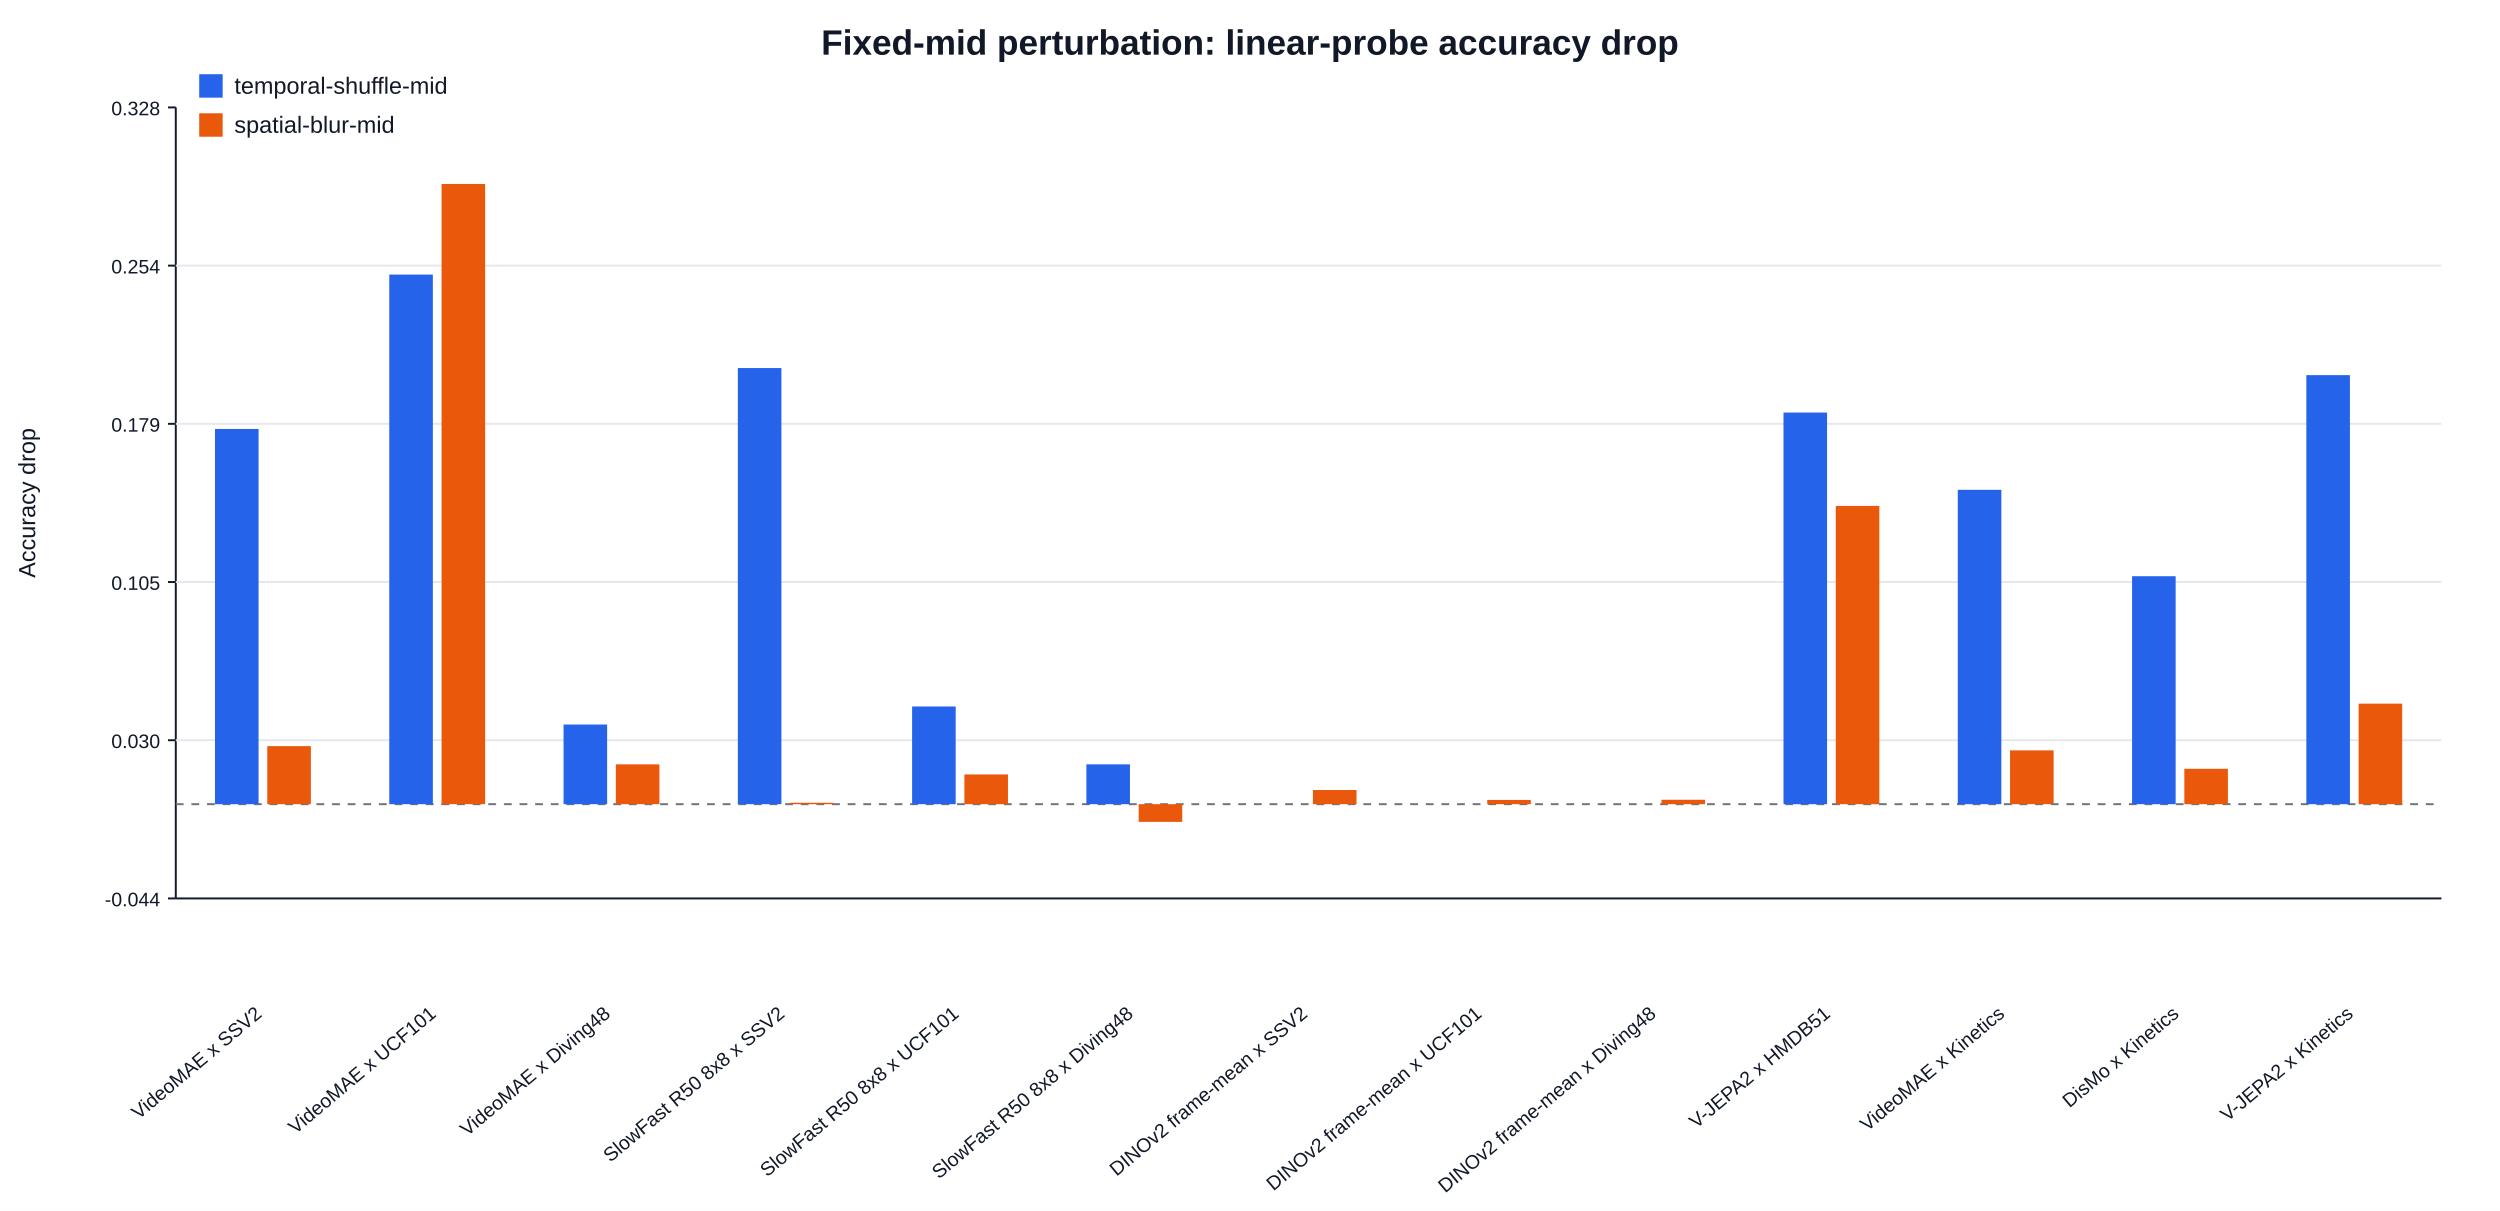
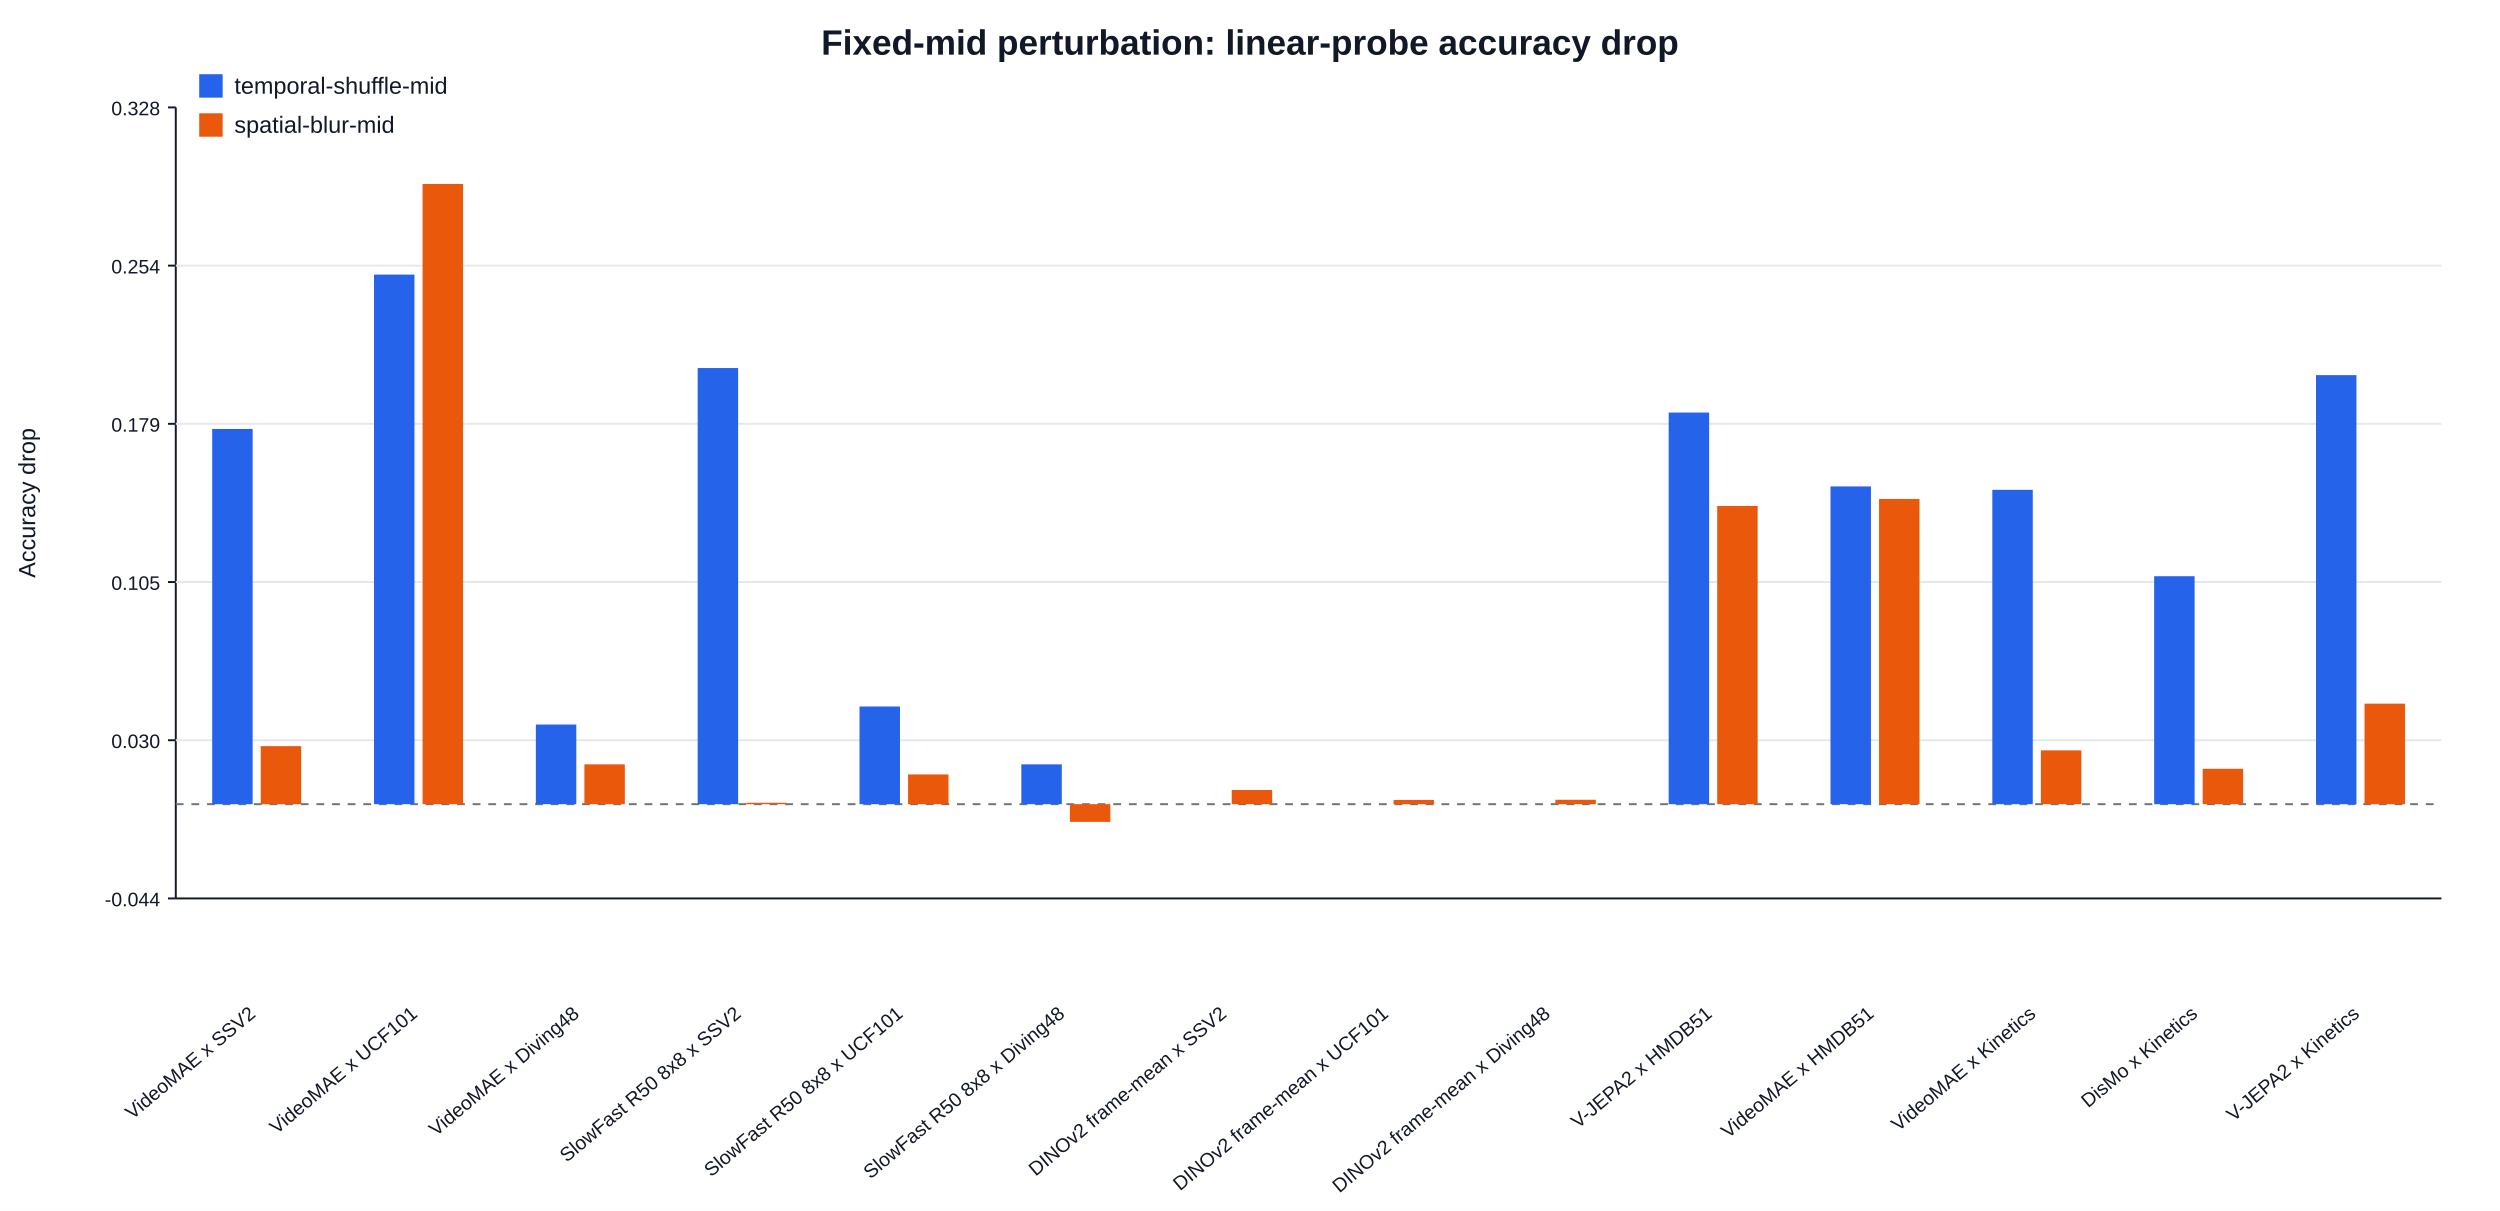
<svg xmlns="http://www.w3.org/2000/svg" width="1280" height="620" viewBox="0 0 1280 620">
  <rect width="100%" height="100%" fill="#ffffff" />
  <style>text { font-family: Arial, Helvetica, sans-serif; fill: #111827; }</style>
  <text x="640.00" y="28.00" font-size="18" font-weight="700" text-anchor="middle">Fixed-mid perturbation: linear-probe accuracy drop</text>
  <text x="18.00" y="257.50" font-size="12" font-weight="400" text-anchor="middle" transform="rotate(-90 18.00 257.50)">Accuracy drop</text>
  <line x1="90" y1="460" x2="1250" y2="460" stroke="#111827" stroke-width="1" />
  <line x1="90" y1="55" x2="90" y2="460" stroke="#111827" stroke-width="1" />
  <line x1="86" y1="460.00" x2="90" y2="460.00" stroke="#111827" />
  <text x="82.00" y="464.00" font-size="10" font-weight="400" text-anchor="end">-0.044</text>
  <line x1="86" y1="379.00" x2="90" y2="379.00" stroke="#111827" />
  <text x="82.00" y="383.00" font-size="10" font-weight="400" text-anchor="end">0.030</text>
  <line x1="90" y1="379.00" x2="1250" y2="379.00" stroke="#e5e7eb" stroke-width="1" />
  <line x1="86" y1="298.00" x2="90" y2="298.00" stroke="#111827" />
  <text x="82.00" y="302.00" font-size="10" font-weight="400" text-anchor="end">0.105</text>
  <line x1="90" y1="298.00" x2="1250" y2="298.00" stroke="#e5e7eb" stroke-width="1" />
  <line x1="86" y1="217.00" x2="90" y2="217.00" stroke="#111827" />
  <text x="82.00" y="221.00" font-size="10" font-weight="400" text-anchor="end">0.179</text>
  <line x1="90" y1="217.00" x2="1250" y2="217.00" stroke="#e5e7eb" stroke-width="1" />
  <line x1="86" y1="136.00" x2="90" y2="136.00" stroke="#111827" />
  <text x="82.00" y="140.00" font-size="10" font-weight="400" text-anchor="end">0.254</text>
  <line x1="90" y1="136.00" x2="1250" y2="136.00" stroke="#e5e7eb" stroke-width="1" />
  <line x1="86" y1="55.00" x2="90" y2="55.00" stroke="#111827" />
  <text x="82.00" y="59.00" font-size="10" font-weight="400" text-anchor="end">0.328</text>
  <line x1="90" y1="411.74" x2="1250" y2="411.74" stroke="#6b7280" stroke-dasharray="4 4" />
-   <rect x="110.08" y="219.62" width="22.31" height="192.13" fill="#2563eb" />
-   <rect x="136.85" y="382.02" width="22.31" height="29.73" fill="#ea580c" />
-   <text x="134.62" y="520.00" font-size="10" font-weight="400" text-anchor="end" transform="rotate(-40 134.62 520.00)">VideoMAE x SSV2</text>
-   <rect x="199.31" y="140.59" width="22.31" height="271.15" fill="#2563eb" />
-   <rect x="226.08" y="94.19" width="22.31" height="317.55" fill="#ea580c" />
-   <text x="223.85" y="520.00" font-size="10" font-weight="400" text-anchor="end" transform="rotate(-40 223.85 520.00)">VideoMAE x UCF101</text>
-   <rect x="288.54" y="370.96" width="22.31" height="40.78" fill="#2563eb" />
-   <rect x="315.31" y="391.35" width="22.31" height="20.39" fill="#ea580c" />
-   <text x="313.08" y="520.00" font-size="10" font-weight="400" text-anchor="end" transform="rotate(-40 313.08 520.00)">VideoMAE x Diving48</text>
-   <rect x="377.77" y="188.44" width="22.31" height="223.30" fill="#2563eb" />
-   <rect x="404.54" y="411.02" width="22.31" height="0.73" fill="#ea580c" />
-   <text x="402.31" y="520.00" font-size="10" font-weight="400" text-anchor="end" transform="rotate(-40 402.31 520.00)">SlowFast R50 8x8 x SSV2</text>
-   <rect x="467.00" y="361.72" width="22.31" height="50.03" fill="#2563eb" />
-   <rect x="493.77" y="396.52" width="22.31" height="15.23" fill="#ea580c" />
-   <text x="491.54" y="520.00" font-size="10" font-weight="400" text-anchor="end" transform="rotate(-40 491.54 520.00)">SlowFast R50 8x8 x UCF101</text>
-   <rect x="556.23" y="391.35" width="22.31" height="20.39" fill="#2563eb" />
-   <rect x="583.00" y="411.74" width="22.31" height="9.06" fill="#ea580c" />
-   <text x="580.77" y="520.00" font-size="10" font-weight="400" text-anchor="end" transform="rotate(-40 580.77 520.00)">SlowFast R50 8x8 x Diving48</text>
-   <rect x="645.46" y="411.74" width="22.31" height="0.00" fill="#2563eb" />
-   <rect x="672.23" y="404.49" width="22.31" height="7.25" fill="#ea580c" />
-   <text x="670.00" y="520.00" font-size="10" font-weight="400" text-anchor="end" transform="rotate(-40 670.00 520.00)">DINOv2 frame-mean x SSV2</text>
-   <rect x="734.69" y="411.74" width="22.31" height="0.00" fill="#2563eb" />
-   <rect x="761.46" y="409.57" width="22.31" height="2.18" fill="#ea580c" />
-   <text x="759.23" y="520.00" font-size="10" font-weight="400" text-anchor="end" transform="rotate(-40 759.23 520.00)">DINOv2 frame-mean x UCF101</text>
-   <rect x="823.92" y="411.74" width="22.31" height="0.00" fill="#2563eb" />
-   <rect x="850.69" y="409.48" width="22.31" height="2.27" fill="#ea580c" />
-   <text x="848.46" y="520.00" font-size="10" font-weight="400" text-anchor="end" transform="rotate(-40 848.46 520.00)">DINOv2 frame-mean x Diving48</text>
-   <rect x="913.15" y="211.23" width="22.31" height="200.52" fill="#2563eb" />
-   <rect x="939.92" y="259.04" width="22.31" height="152.71" fill="#ea580c" />
-   <text x="937.69" y="520.00" font-size="10" font-weight="400" text-anchor="end" transform="rotate(-40 937.69 520.00)">V-JEPA2 x HMDB51</text>
-   <rect x="1002.38" y="250.79" width="22.31" height="160.95" fill="#2563eb" />
-   <rect x="1029.15" y="384.19" width="22.31" height="27.55" fill="#ea580c" />
-   <text x="1026.92" y="520.00" font-size="10" font-weight="400" text-anchor="end" transform="rotate(-40 1026.92 520.00)">VideoMAE x Kinetics</text>
-   <rect x="1091.62" y="295.02" width="22.31" height="116.73" fill="#2563eb" />
-   <rect x="1118.38" y="393.62" width="22.31" height="18.13" fill="#ea580c" />
-   <text x="1116.15" y="520.00" font-size="10" font-weight="400" text-anchor="end" transform="rotate(-40 1116.15 520.00)">DisMo x Kinetics</text>
-   <rect x="1180.85" y="192.07" width="22.31" height="219.68" fill="#2563eb" />
-   <rect x="1207.62" y="360.27" width="22.31" height="51.48" fill="#ea580c" />
-   <text x="1205.38" y="520.00" font-size="10" font-weight="400" text-anchor="end" transform="rotate(-40 1205.38 520.00)">V-JEPA2 x Kinetics</text>
+   <rect x="108.64" y="219.62" width="20.71" height="192.13" fill="#2563eb" />
+   <rect x="133.50" y="382.02" width="20.71" height="29.73" fill="#ea580c" />
+   <text x="131.43" y="520.00" font-size="10" font-weight="400" text-anchor="end" transform="rotate(-40 131.43 520.00)">VideoMAE x SSV2</text>
+   <rect x="191.50" y="140.59" width="20.71" height="271.15" fill="#2563eb" />
+   <rect x="216.36" y="94.19" width="20.71" height="317.55" fill="#ea580c" />
+   <text x="214.29" y="520.00" font-size="10" font-weight="400" text-anchor="end" transform="rotate(-40 214.29 520.00)">VideoMAE x UCF101</text>
+   <rect x="274.36" y="370.96" width="20.71" height="40.78" fill="#2563eb" />
+   <rect x="299.21" y="391.35" width="20.71" height="20.39" fill="#ea580c" />
+   <text x="297.14" y="520.00" font-size="10" font-weight="400" text-anchor="end" transform="rotate(-40 297.14 520.00)">VideoMAE x Diving48</text>
+   <rect x="357.21" y="188.44" width="20.71" height="223.30" fill="#2563eb" />
+   <rect x="382.07" y="411.02" width="20.71" height="0.73" fill="#ea580c" />
+   <text x="380.00" y="520.00" font-size="10" font-weight="400" text-anchor="end" transform="rotate(-40 380.00 520.00)">SlowFast R50 8x8 x SSV2</text>
+   <rect x="440.07" y="361.72" width="20.71" height="50.03" fill="#2563eb" />
+   <rect x="464.93" y="396.52" width="20.71" height="15.23" fill="#ea580c" />
+   <text x="462.86" y="520.00" font-size="10" font-weight="400" text-anchor="end" transform="rotate(-40 462.86 520.00)">SlowFast R50 8x8 x UCF101</text>
+   <rect x="522.93" y="391.35" width="20.71" height="20.39" fill="#2563eb" />
+   <rect x="547.79" y="411.74" width="20.71" height="9.06" fill="#ea580c" />
+   <text x="545.71" y="520.00" font-size="10" font-weight="400" text-anchor="end" transform="rotate(-40 545.71 520.00)">SlowFast R50 8x8 x Diving48</text>
+   <rect x="605.79" y="411.74" width="20.71" height="0.00" fill="#2563eb" />
+   <rect x="630.64" y="404.49" width="20.71" height="7.25" fill="#ea580c" />
+   <text x="628.57" y="520.00" font-size="10" font-weight="400" text-anchor="end" transform="rotate(-40 628.57 520.00)">DINOv2 frame-mean x SSV2</text>
+   <rect x="688.64" y="411.74" width="20.71" height="0.00" fill="#2563eb" />
+   <rect x="713.50" y="409.57" width="20.71" height="2.18" fill="#ea580c" />
+   <text x="711.43" y="520.00" font-size="10" font-weight="400" text-anchor="end" transform="rotate(-40 711.43 520.00)">DINOv2 frame-mean x UCF101</text>
+   <rect x="771.50" y="411.74" width="20.71" height="0.00" fill="#2563eb" />
+   <rect x="796.36" y="409.48" width="20.71" height="2.27" fill="#ea580c" />
+   <text x="794.29" y="520.00" font-size="10" font-weight="400" text-anchor="end" transform="rotate(-40 794.29 520.00)">DINOv2 frame-mean x Diving48</text>
+   <rect x="854.36" y="211.23" width="20.71" height="200.52" fill="#2563eb" />
+   <rect x="879.21" y="259.04" width="20.71" height="152.71" fill="#ea580c" />
+   <text x="877.14" y="520.00" font-size="10" font-weight="400" text-anchor="end" transform="rotate(-40 877.14 520.00)">V-JEPA2 x HMDB51</text>
+   <rect x="937.21" y="249.05" width="20.71" height="162.70" fill="#2563eb" />
+   <rect x="962.07" y="255.47" width="20.71" height="156.27" fill="#ea580c" />
+   <text x="960.00" y="520.00" font-size="10" font-weight="400" text-anchor="end" transform="rotate(-40 960.00 520.00)">VideoMAE x HMDB51</text>
+   <rect x="1020.07" y="250.79" width="20.71" height="160.95" fill="#2563eb" />
+   <rect x="1044.93" y="384.19" width="20.71" height="27.55" fill="#ea580c" />
+   <text x="1042.86" y="520.00" font-size="10" font-weight="400" text-anchor="end" transform="rotate(-40 1042.86 520.00)">VideoMAE x Kinetics</text>
+   <rect x="1102.93" y="295.02" width="20.71" height="116.73" fill="#2563eb" />
+   <rect x="1127.79" y="393.62" width="20.71" height="18.13" fill="#ea580c" />
+   <text x="1125.71" y="520.00" font-size="10" font-weight="400" text-anchor="end" transform="rotate(-40 1125.71 520.00)">DisMo x Kinetics</text>
+   <rect x="1185.79" y="192.07" width="20.71" height="219.68" fill="#2563eb" />
+   <rect x="1210.64" y="360.27" width="20.71" height="51.48" fill="#ea580c" />
+   <text x="1208.57" y="520.00" font-size="10" font-weight="400" text-anchor="end" transform="rotate(-40 1208.57 520.00)">V-JEPA2 x Kinetics</text>
  <rect x="102" y="38" width="12" height="12" fill="#2563eb" />
  <text x="120.00" y="48.00" font-size="12" font-weight="400" text-anchor="start">temporal-shuffle-mid</text>
  <rect x="102" y="58" width="12" height="12" fill="#ea580c" />
  <text x="120.00" y="68.00" font-size="12" font-weight="400" text-anchor="start">spatial-blur-mid</text>
</svg>
